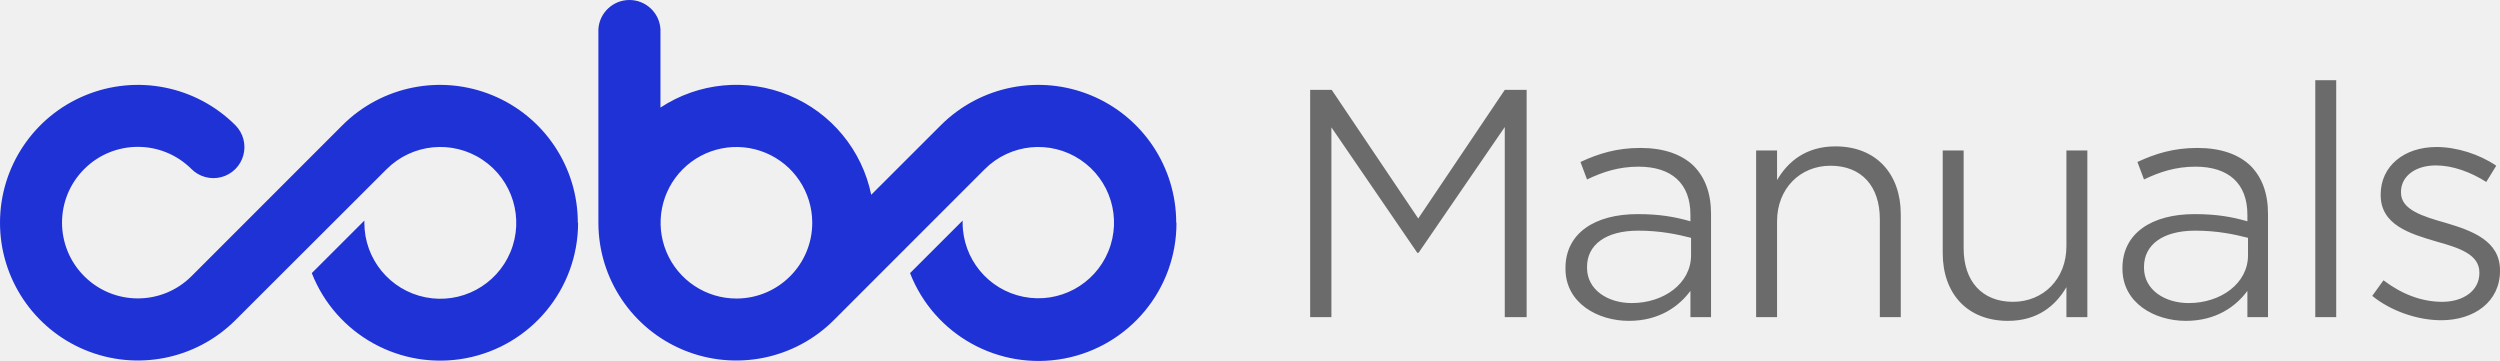
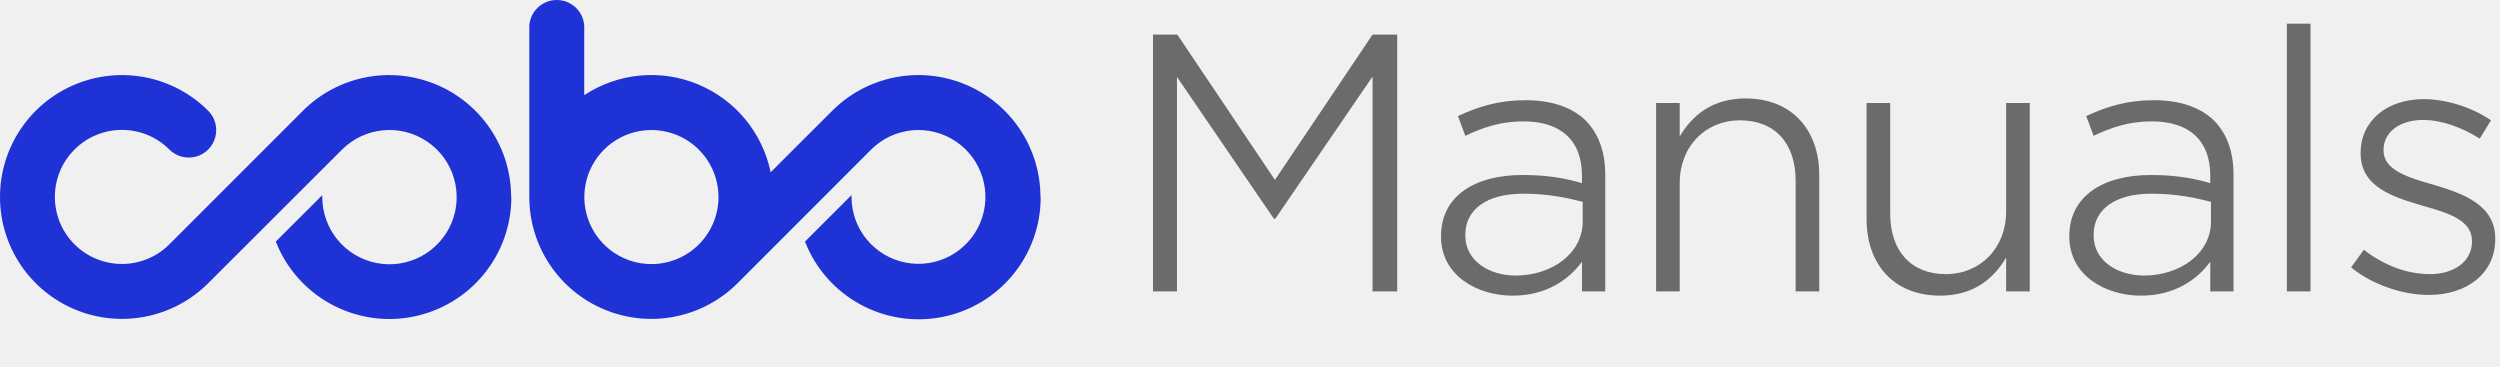
- <svg xmlns="http://www.w3.org/2000/svg" width="374" height="54" viewBox="0 0 374 54" fill="none">
-   <g clip-path="url(#clip0_483_417)">
-     <path fill-rule="evenodd" clip-rule="evenodd" d="M86.481 33.325C86.485 43.235 79.43 51.747 69.687 53.59C59.94 55.432 50.262 50.085 46.643 40.857L54.507 32.999V33.325C54.499 38.743 58.325 43.412 63.641 44.475C68.959 45.537 74.287 42.697 76.366 37.692C78.444 32.688 76.693 26.912 72.185 23.901C67.675 20.889 61.667 21.48 57.833 25.313L35.223 47.889C29.324 53.787 20.449 55.553 12.739 52.363C5.027 49.172 0 41.654 0 33.316C0 24.977 5.027 17.459 12.739 14.268C20.449 11.078 29.324 12.843 35.223 18.743C36.39 19.921 36.842 21.63 36.404 23.229C35.969 24.829 34.711 26.074 33.108 26.495C31.503 26.917 29.795 26.452 28.628 25.274C24.195 20.859 17.019 20.869 12.597 25.296C8.173 29.721 8.173 36.891 12.597 41.316C17.019 45.743 24.195 45.752 28.628 41.337L51.219 18.743C57.12 12.842 65.997 11.076 73.709 14.269C81.42 17.461 86.447 24.983 86.442 33.325H86.481ZM176 33.325C176.027 43.255 168.967 51.794 159.205 53.639C149.439 55.483 139.746 50.112 136.144 40.857L144.008 32.999V33.325C144.017 38.724 147.841 43.364 153.14 44.407C158.441 45.452 163.741 42.611 165.801 37.621C167.861 32.629 166.107 26.88 161.611 23.888C157.114 20.895 151.129 21.491 147.314 25.313L124.819 47.812C118.937 53.755 110.049 55.562 102.312 52.387C94.576 49.212 89.523 41.683 89.519 33.325V4.351C89.676 1.904 91.709 0 94.162 0C96.615 0 98.648 1.904 98.805 4.351V16.091C104.513 12.331 111.716 11.643 118.034 14.258C124.351 16.87 128.958 22.444 130.336 29.137L140.759 18.724C146.66 12.836 155.528 11.08 163.232 14.269C170.934 17.461 175.958 24.973 175.962 33.306L176 33.325ZM121.512 33.325C121.512 28.739 118.745 24.604 114.506 22.85C110.264 21.098 105.383 22.07 102.141 25.317C98.897 28.562 97.933 33.44 99.694 37.677C101.455 41.911 105.599 44.668 110.188 44.66C116.446 44.649 121.512 39.579 121.512 33.325Z" fill="#1F32D6" />
-     <path d="M196 47.44H199.178V19.051L212.029 37.821H212.216L225.114 19.004V47.44H228.385V13.447H225.114L212.169 32.685L199.224 13.447H196V47.44ZM244.102 45.339C240.551 45.339 237.42 43.377 237.42 40.062V39.922C237.42 36.654 240.177 34.506 245.084 34.506C248.402 34.506 250.972 35.066 252.981 35.58V38.195C252.981 42.397 248.916 45.339 244.102 45.339ZM243.682 48C248.215 48 251.159 45.852 252.888 43.517V47.44H255.972V32.031C255.972 28.903 255.084 26.568 253.402 24.84C251.579 23.066 248.869 22.132 245.411 22.132C241.859 22.132 239.149 22.973 236.438 24.233L237.42 26.848C239.756 25.728 242.139 24.934 245.13 24.934C250.037 24.934 252.888 27.409 252.888 32.124V33.105C250.598 32.451 248.308 32.031 244.99 32.031C238.588 32.031 234.195 34.879 234.195 40.109V40.202C234.195 45.339 239.008 48 243.682 48ZM262.717 47.44H265.848V33.105C265.848 28.202 269.306 24.794 273.839 24.794C278.512 24.794 281.223 27.875 281.223 32.778V47.44H284.354V32.031C284.354 26.101 280.755 21.899 274.587 21.899C270.194 21.899 267.483 24.14 265.848 26.942V22.506H262.717V47.44ZM300.398 48C304.791 48 307.501 45.759 309.137 42.957V47.44H312.268V22.506H309.137V36.84C309.137 41.743 305.679 45.152 301.146 45.152C296.473 45.152 293.762 42.023 293.762 37.167V22.506H290.631V37.868C290.631 43.844 294.229 48 300.398 48ZM327.424 45.339C323.873 45.339 320.742 43.377 320.742 40.062V39.922C320.742 36.654 323.499 34.506 328.406 34.506C331.724 34.506 334.294 35.066 336.303 35.58V38.195C336.303 42.397 332.238 45.339 327.424 45.339ZM327.004 48C331.537 48 334.481 45.852 336.21 43.517V47.44H339.294V32.031C339.294 28.903 338.406 26.568 336.724 24.84C334.901 23.066 332.191 22.132 328.733 22.132C325.181 22.132 322.471 22.973 319.76 24.233L320.742 26.848C323.078 25.728 325.462 24.934 328.452 24.934C333.359 24.934 336.21 27.409 336.21 32.124V33.105C333.92 32.451 331.63 32.031 328.312 32.031C321.91 32.031 317.517 34.879 317.517 40.109V40.202C317.517 45.339 322.331 48 327.004 48ZM346.366 47.44H349.497V12H346.366V47.44ZM365.214 47.907C370.121 47.907 374 45.152 374 40.529V40.436C374 36 369.794 34.506 365.869 33.339C362.411 32.358 359.186 31.377 359.186 28.809V28.716C359.186 26.428 361.242 24.747 364.42 24.747C366.897 24.747 369.607 25.728 371.944 27.222L373.439 24.794C370.916 23.066 367.504 21.992 364.514 21.992C359.607 21.992 356.149 24.887 356.149 29.09V29.183C356.149 33.665 360.541 34.973 364.514 36.14C367.878 37.074 370.916 38.054 370.916 40.763V40.856C370.916 43.471 368.532 45.152 365.355 45.152C362.317 45.152 359.326 44.031 356.569 41.93L354.887 44.265C357.644 46.506 361.616 47.907 365.214 47.907Z" fill="#6B6B6B" />
+ <svg xmlns="http://www.w3.org/2000/svg" width="491" height="72" viewBox="0 0 491 72" fill="none">
+   <g clip-path="url(#clip0_4058_3817)">
+     <path fill-rule="evenodd" clip-rule="evenodd" d="M100.429 38.7C100.434 50.209 92.241 60.093 80.927 62.233C69.608 64.372 58.369 58.163 54.166 47.447L63.298 38.321V38.7C63.289 44.992 67.732 50.413 73.906 51.648C80.082 52.882 86.269 49.583 88.683 43.772C91.096 37.96 89.063 31.252 83.827 27.756C78.591 24.258 71.613 24.945 67.16 29.395L40.904 55.612C34.054 62.462 23.748 64.513 14.793 60.809C5.838 57.102 0 48.372 0 38.689C0 29.005 5.838 20.275 14.793 16.569C23.748 12.865 34.054 14.915 40.904 21.766C42.26 23.134 42.785 25.119 42.276 26.975C41.77 28.833 40.31 30.28 38.448 30.768C36.584 31.258 34.601 30.718 33.245 29.351C28.097 24.224 19.764 24.235 14.629 29.375C9.491 34.514 9.491 42.842 14.629 47.979C19.764 53.121 28.097 53.131 33.245 48.004L59.481 21.766C66.333 14.914 76.642 12.863 85.597 16.57C94.553 20.277 100.389 29.012 100.385 38.7H100.429ZM204.387 38.7C204.419 50.231 196.22 60.148 184.883 62.291C173.542 64.432 162.286 58.195 158.103 47.447L167.235 38.321V38.7C167.245 44.97 171.686 50.358 177.84 51.569C183.996 52.783 190.151 49.483 192.543 43.689C194.935 37.892 192.898 31.216 187.678 27.741C182.455 24.265 175.505 24.957 171.074 29.395L144.951 55.523C138.121 62.425 127.799 64.524 118.814 60.836C109.83 57.149 103.962 48.406 103.957 38.7V5.053C104.14 2.211 106.5 0 109.349 0C112.199 0 114.559 2.211 114.742 5.053V18.686C121.37 14.32 129.735 13.521 137.072 16.558C144.407 19.591 149.758 26.064 151.358 33.836L163.462 21.744C170.315 14.906 180.613 12.867 189.559 16.57C198.504 20.277 204.339 29 204.343 38.677L204.387 38.7ZM141.111 38.7C141.111 33.374 137.897 28.572 132.975 26.536C128.049 24.501 122.38 25.63 118.616 29.4C114.849 33.169 113.728 38.834 115.774 43.754C117.819 48.671 122.631 51.873 127.96 51.864C135.227 51.851 141.111 45.962 141.111 38.7Z" fill="#1F32D6" />
+     <path d="M226.451 57.233H231.157V15.107L250.189 42.96H250.466L269.568 15.038V57.233H274.412V6.793H269.568L250.397 35.339L231.227 6.793H226.451V57.233ZM297.689 54.115C292.429 54.115 287.792 51.205 287.792 46.286V46.078C287.792 41.228 291.876 38.041 299.143 38.041C304.056 38.041 307.863 38.872 310.839 39.634V43.514C310.839 49.75 304.818 54.115 297.689 54.115ZM297.066 58.064C303.779 58.064 308.14 54.877 310.7 51.413V57.233H315.268V34.369C315.268 29.727 313.953 26.262 311.462 23.699C308.762 21.066 304.748 19.68 299.627 19.68C294.367 19.68 290.353 20.927 286.339 22.798L287.792 26.678C291.253 25.015 294.782 23.837 299.212 23.837C306.479 23.837 310.7 27.509 310.7 34.507V35.962C307.309 34.992 303.918 34.369 299.004 34.369C289.523 34.369 283.017 38.595 283.017 46.355V46.494C283.017 54.115 290.146 58.064 297.066 58.064ZM325.257 57.233H329.894V35.962C329.894 28.687 335.015 23.629 341.728 23.629C348.649 23.629 352.663 28.202 352.663 35.477V57.233H357.3V34.369C357.3 25.569 351.971 19.334 342.836 19.334C336.33 19.334 332.316 22.659 329.894 26.817V20.234H325.257V57.233ZM381.062 58.064C387.567 58.064 391.581 54.739 394.004 50.581V57.233H398.64V20.234H394.004V41.505C394.004 48.78 388.882 53.838 382.169 53.838C375.248 53.838 371.234 49.196 371.234 41.99V20.234H366.597V43.029C366.597 51.898 371.926 58.064 381.062 58.064ZM421.087 54.115C415.827 54.115 411.19 51.205 411.19 46.286V46.078C411.19 41.228 415.273 38.041 422.54 38.041C427.454 38.041 431.26 38.872 434.236 39.634V43.514C434.236 49.75 428.215 54.115 421.087 54.115ZM420.464 58.064C427.177 58.064 431.537 54.877 434.098 51.413V57.233H438.666V34.369C438.666 29.727 437.351 26.262 434.859 23.699C432.16 21.066 428.146 19.68 423.025 19.68C417.765 19.68 413.751 20.927 409.737 22.798L411.19 26.678C414.651 25.015 418.18 23.837 422.609 23.837C429.876 23.837 434.098 27.509 434.098 34.507V35.962C430.707 34.992 427.316 34.369 422.402 34.369C412.92 34.369 406.415 38.595 406.415 46.355V46.494C406.415 54.115 413.543 58.064 420.464 58.064ZM449.139 57.233H453.776V4.645H449.139V57.233ZM477.053 57.926C484.32 57.926 490.064 53.838 490.064 46.979V46.84C490.064 40.258 483.835 38.041 478.022 36.309C472.901 34.854 468.125 33.399 468.125 29.588V29.449C468.125 26.054 471.17 23.56 475.876 23.56C479.544 23.56 483.559 25.015 487.019 27.232L489.234 23.629C485.496 21.066 480.444 19.472 476.015 19.472C468.748 19.472 463.627 23.768 463.627 30.004V30.142C463.627 36.794 470.132 38.734 476.015 40.466C480.998 41.852 485.496 43.306 485.496 47.325V47.464C485.496 51.344 481.967 53.838 477.261 53.838C472.762 53.838 468.333 52.175 464.25 49.057L461.758 52.522C465.841 55.847 471.724 57.926 477.053 57.926Z" fill="#6B6B6B" />
  </g>
  <defs>
-     <clipPath id="clip0_483_417">
-       <rect width="374" height="54" fill="white" />
+     <clipPath id="clip0_4058_3817">
+       <rect width="490.065" height="72" fill="white" />
    </clipPath>
  </defs>
</svg>
